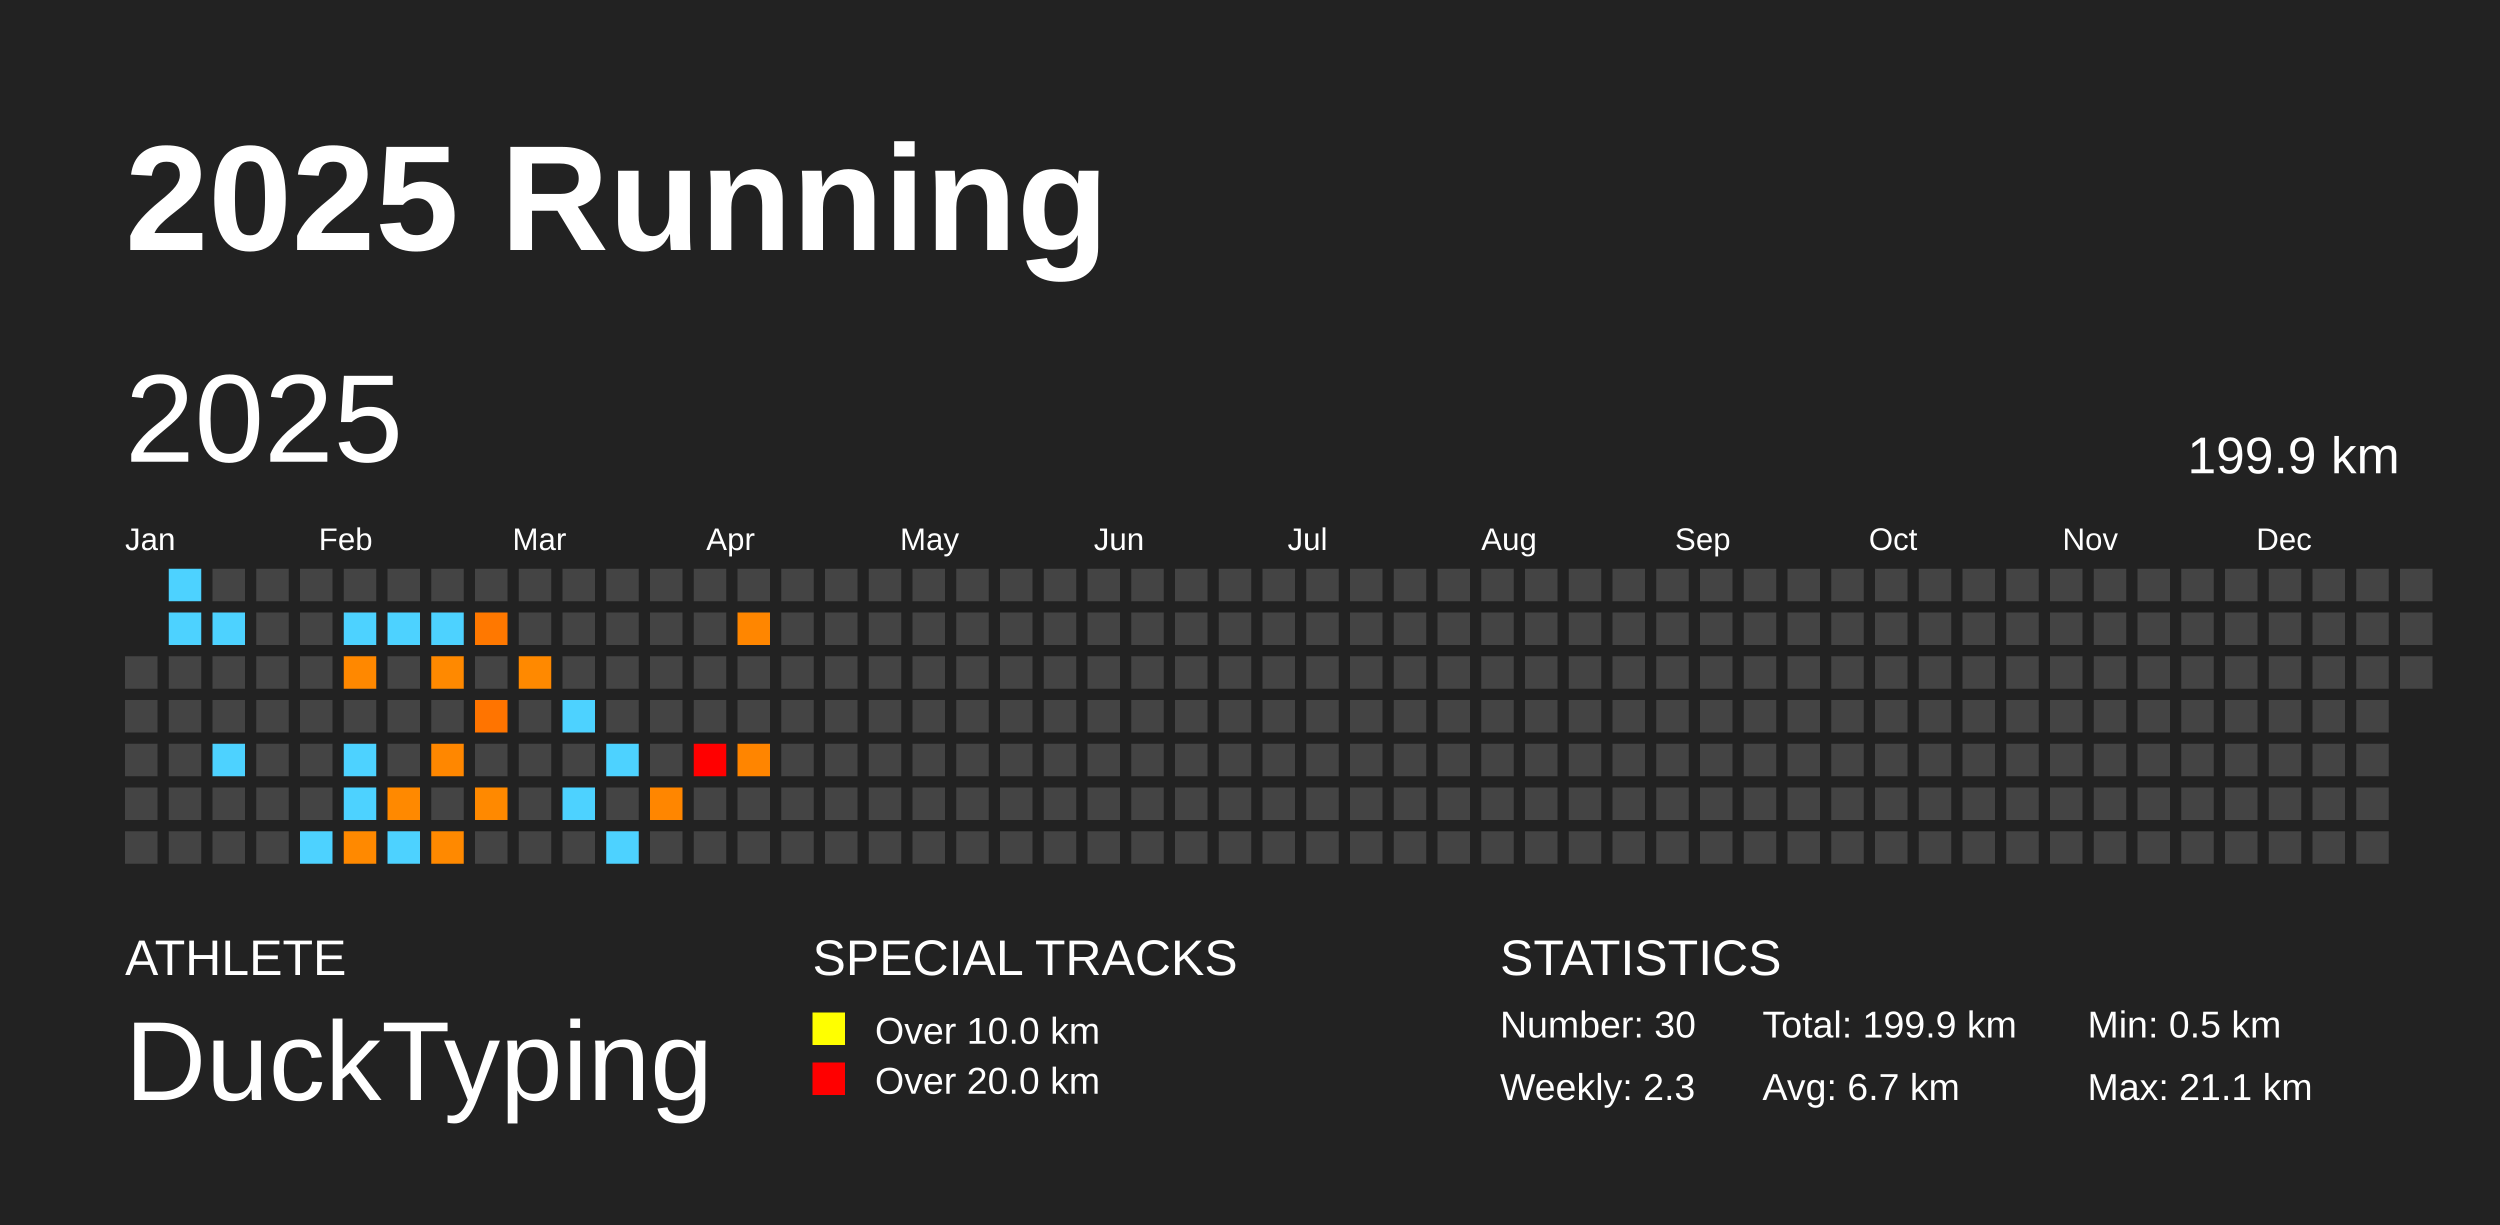
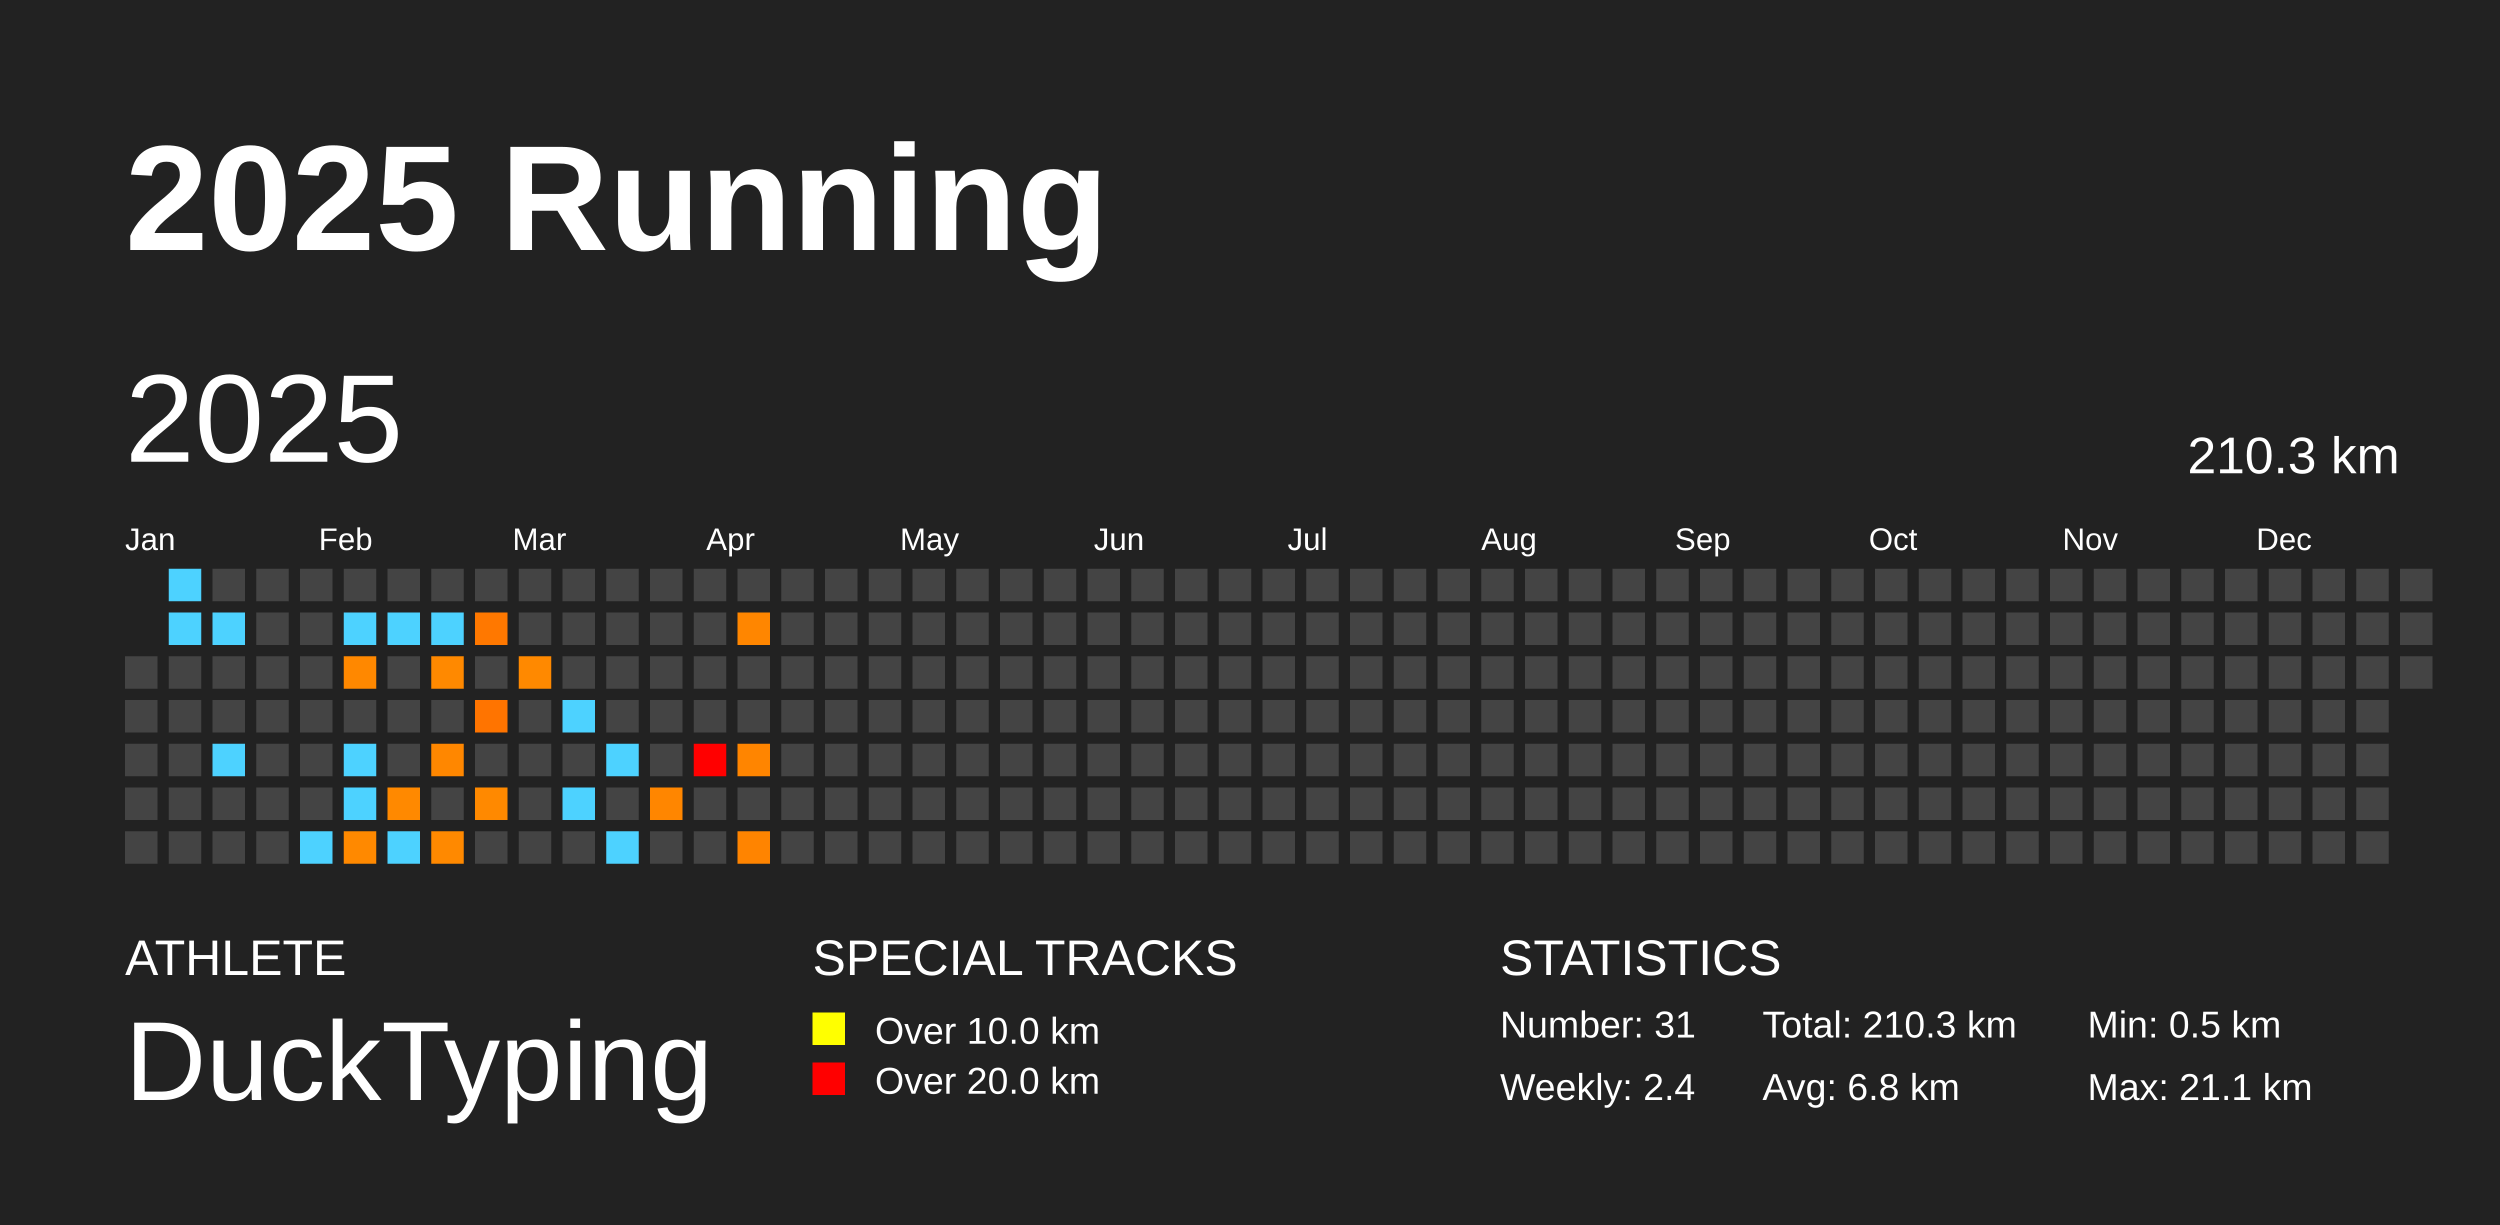
<svg xmlns="http://www.w3.org/2000/svg" baseProfile="full" height="98mm" version="1.1" viewBox="0,0,200,98" width="200mm">
  <defs />
  <rect fill="#222222" height="98" width="200" x="0" y="0" />
  <text fill="#FFFFFF" style="font-size:12px; font-family:Arial; font-weight:bold;" x="10" y="20">2025 Running</text>
  <text fill="#FFFFFF" style="font-size:4px; font-family:Arial" x="10" y="78">ATHLETE</text>
  <text fill="#FFFFFF" style="font-size:9px; font-family:Arial" x="10" y="88">DuckTyping</text>
  <text fill="#FFFFFF" style="font-size:4px; font-family:Arial" x="65" y="78">SPECIAL TRACKS</text>
  <rect fill="yellow" height="2.6" width="2.6" x="65" y="81" />
  <text fill="#FFFFFF" style="font-size:3px; font-family:Arial" x="70" y="83.5">Over 10.0 km</text>
  <rect fill="red" height="2.6" width="2.6" x="65" y="85" />
  <text fill="#FFFFFF" style="font-size:3px; font-family:Arial" x="70" y="87.5">Over 20.0 km</text>
  <text fill="#FFFFFF" style="font-size:4px; font-family:Arial" x="120" y="78">STATISTICS</text>
-   <text fill="#FFFFFF" style="font-size:3px; font-family:Arial" x="120" y="83">Number: 30</text>
-   <text fill="#FFFFFF" style="font-size:3px; font-family:Arial" x="120" y="88">Weekly: 2.3</text>
-   <text fill="#FFFFFF" style="font-size:3px; font-family:Arial" x="141" y="83">Total: 199.9 km</text>
-   <text fill="#FFFFFF" style="font-size:3px; font-family:Arial" x="141" y="88">Avg: 6.7 km</text>
+   <text fill="#FFFFFF" style="font-size:3px; font-family:Arial" x="120" y="83">Number: 31</text>
+   <text fill="#FFFFFF" style="font-size:3px; font-family:Arial" x="120" y="88">Weekly: 2.4</text>
+   <text fill="#FFFFFF" style="font-size:3px; font-family:Arial" x="141" y="83">Total: 210.3 km</text>
+   <text fill="#FFFFFF" style="font-size:3px; font-family:Arial" x="141" y="88">Avg: 6.8 km</text>
  <text fill="#FFFFFF" style="font-size:3px; font-family:Arial" x="167" y="83">Min: 0.5 km</text>
  <text fill="#FFFFFF" style="font-size:3px; font-family:Arial" x="167" y="88">Max: 21.1 km</text>
  <text dominant-baseline="hanging" fill="#FFFFFF" style="font-size:10.0px; font-family:Arial;" x="10" y="30">2025</text>
-   <text dominant-baseline="hanging" fill="#FFFFFF" style="font-size:4.125px; font-family:Arial;" x="175" y="35">199.9 km</text>
+   <text dominant-baseline="hanging" fill="#FFFFFF" style="font-size:4.125px; font-family:Arial;" x="175" y="35">210.3 km</text>
  <text fill="#FFFFFF" style="font-size:2.5px; font-family:Arial" x="10.0" y="44">Jan</text>
  <text fill="#FFFFFF" style="font-size:2.5px; font-family:Arial" x="25.5" y="44">Feb</text>
  <text fill="#FFFFFF" style="font-size:2.5px; font-family:Arial" x="41.0" y="44">Mar</text>
  <text fill="#FFFFFF" style="font-size:2.5px; font-family:Arial" x="56.5" y="44">Apr</text>
  <text fill="#FFFFFF" style="font-size:2.5px; font-family:Arial" x="72.0" y="44">May</text>
  <text fill="#FFFFFF" style="font-size:2.5px; font-family:Arial" x="87.5" y="44">Jun</text>
  <text fill="#FFFFFF" style="font-size:2.5px; font-family:Arial" x="103.0" y="44">Jul</text>
  <text fill="#FFFFFF" style="font-size:2.5px; font-family:Arial" x="118.5" y="44">Aug</text>
  <text fill="#FFFFFF" style="font-size:2.5px; font-family:Arial" x="134.0" y="44">Sep</text>
  <text fill="#FFFFFF" style="font-size:2.5px; font-family:Arial" x="149.5" y="44">Oct</text>
  <text fill="#FFFFFF" style="font-size:2.5px; font-family:Arial" x="165.0" y="44">Nov</text>
  <text fill="#FFFFFF" style="font-size:2.5px; font-family:Arial" x="180.5" y="44">Dec</text>
  <rect fill="#444444" height="2.6" width="2.6" x="10.0" y="52.5" />
  <rect fill="#444444" height="2.6" width="2.6" x="10.0" y="56.0" />
  <rect fill="#444444" height="2.6" width="2.6" x="10.0" y="59.5" />
  <rect fill="#444444" height="2.6" width="2.6" x="10.0" y="63.0" />
  <rect fill="#444444" height="2.6" width="2.6" x="10.0" y="66.5" />
  <rect fill="#4dd2ff" height="2.6" width="2.6" x="13.5" y="45.5" />
  <rect fill="#4dd2ff" height="2.6" width="2.6" x="13.5" y="49.0" />
  <rect fill="#444444" height="2.6" width="2.6" x="13.5" y="52.5" />
  <rect fill="#444444" height="2.6" width="2.6" x="13.5" y="56.0" />
  <rect fill="#444444" height="2.6" width="2.6" x="13.5" y="59.5" />
  <rect fill="#444444" height="2.6" width="2.6" x="13.5" y="63.0" />
  <rect fill="#444444" height="2.6" width="2.6" x="13.5" y="66.5" />
  <rect fill="#444444" height="2.6" width="2.6" x="17.0" y="45.5" />
  <rect fill="#4dd2ff" height="2.6" width="2.6" x="17.0" y="49.0" />
  <rect fill="#444444" height="2.6" width="2.6" x="17.0" y="52.5" />
  <rect fill="#444444" height="2.6" width="2.6" x="17.0" y="56.0" />
  <rect fill="#4dd2ff" height="2.6" width="2.6" x="17.0" y="59.5" />
  <rect fill="#444444" height="2.6" width="2.6" x="17.0" y="63.0" />
  <rect fill="#444444" height="2.6" width="2.6" x="17.0" y="66.5" />
  <rect fill="#444444" height="2.6" width="2.6" x="20.5" y="45.5" />
  <rect fill="#444444" height="2.6" width="2.6" x="20.5" y="49.0" />
  <rect fill="#444444" height="2.6" width="2.6" x="20.5" y="52.5" />
  <rect fill="#444444" height="2.6" width="2.6" x="20.5" y="56.0" />
  <rect fill="#444444" height="2.6" width="2.6" x="20.5" y="59.5" />
  <rect fill="#444444" height="2.6" width="2.6" x="20.5" y="63.0" />
  <rect fill="#444444" height="2.6" width="2.6" x="20.5" y="66.5" />
  <rect fill="#444444" height="2.6" width="2.6" x="24.0" y="45.5" />
  <rect fill="#444444" height="2.6" width="2.6" x="24.0" y="49.0" />
  <rect fill="#444444" height="2.6" width="2.6" x="24.0" y="52.5" />
  <rect fill="#444444" height="2.6" width="2.6" x="24.0" y="56.0" />
  <rect fill="#444444" height="2.6" width="2.6" x="24.0" y="59.5" />
  <rect fill="#444444" height="2.6" width="2.6" x="24.0" y="63.0" />
  <rect fill="#4dd2ff" height="2.6" width="2.6" x="24.0" y="66.5" />
  <rect fill="#444444" height="2.6" width="2.6" x="27.5" y="45.5" />
  <rect fill="#4dd2ff" height="2.6" width="2.6" x="27.5" y="49.0" />
  <rect fill="#ff8800" height="2.6" width="2.6" x="27.5" y="52.5" />
  <rect fill="#444444" height="2.6" width="2.6" x="27.5" y="56.0" />
  <rect fill="#4dd2ff" height="2.6" width="2.6" x="27.5" y="59.5" />
  <rect fill="#4dd2ff" height="2.6" width="2.6" x="27.5" y="63.0" />
  <rect fill="#ff8900" height="2.6" width="2.6" x="27.5" y="66.5" />
  <rect fill="#444444" height="2.6" width="2.6" x="31.0" y="45.5" />
  <rect fill="#4dd2ff" height="2.6" width="2.6" x="31.0" y="49.0" />
  <rect fill="#444444" height="2.6" width="2.6" x="31.0" y="52.5" />
  <rect fill="#444444" height="2.6" width="2.6" x="31.0" y="56.0" />
  <rect fill="#444444" height="2.6" width="2.6" x="31.0" y="59.5" />
  <rect fill="#ff8900" height="2.6" width="2.6" x="31.0" y="63.0" />
  <rect fill="#4dd2ff" height="2.6" width="2.6" x="31.0" y="66.5" />
  <rect fill="#444444" height="2.6" width="2.6" x="34.5" y="45.5" />
  <rect fill="#4dd2ff" height="2.6" width="2.6" x="34.5" y="49.0" />
  <rect fill="#ff8900" height="2.6" width="2.6" x="34.5" y="52.5" />
  <rect fill="#444444" height="2.6" width="2.6" x="34.5" y="56.0" />
  <rect fill="#ff8700" height="2.6" width="2.6" x="34.5" y="59.5" />
  <rect fill="#444444" height="2.6" width="2.6" x="34.5" y="63.0" />
  <rect fill="#ff8900" height="2.6" width="2.6" x="34.5" y="66.5" />
  <rect fill="#444444" height="2.6" width="2.6" x="38.0" y="45.5" />
  <rect fill="#ff7800" height="2.6" width="2.6" x="38.0" y="49.0" />
  <rect fill="#444444" height="2.6" width="2.6" x="38.0" y="52.5" />
  <rect fill="#ff7400" height="2.6" width="2.6" x="38.0" y="56.0" />
  <rect fill="#444444" height="2.6" width="2.6" x="38.0" y="59.5" />
  <rect fill="#ff8900" height="2.6" width="2.6" x="38.0" y="63.0" />
  <rect fill="#444444" height="2.6" width="2.6" x="38.0" y="66.5" />
  <rect fill="#444444" height="2.6" width="2.6" x="41.5" y="45.5" />
  <rect fill="#444444" height="2.6" width="2.6" x="41.5" y="49.0" />
  <rect fill="#ff8900" height="2.6" width="2.6" x="41.5" y="52.5" />
  <rect fill="#444444" height="2.6" width="2.6" x="41.5" y="56.0" />
  <rect fill="#444444" height="2.6" width="2.6" x="41.5" y="59.5" />
  <rect fill="#444444" height="2.6" width="2.6" x="41.5" y="63.0" />
  <rect fill="#444444" height="2.6" width="2.6" x="41.5" y="66.5" />
  <rect fill="#444444" height="2.6" width="2.6" x="45.0" y="45.5" />
  <rect fill="#444444" height="2.6" width="2.6" x="45.0" y="49.0" />
  <rect fill="#444444" height="2.6" width="2.6" x="45.0" y="52.5" />
  <rect fill="#4dd2ff" height="2.6" width="2.6" x="45.0" y="56.0" />
  <rect fill="#444444" height="2.6" width="2.6" x="45.0" y="59.5" />
  <rect fill="#4dd2ff" height="2.6" width="2.6" x="45.0" y="63.0" />
  <rect fill="#444444" height="2.6" width="2.6" x="45.0" y="66.5" />
  <rect fill="#444444" height="2.6" width="2.6" x="48.5" y="45.5" />
  <rect fill="#444444" height="2.6" width="2.6" x="48.5" y="49.0" />
  <rect fill="#444444" height="2.6" width="2.6" x="48.5" y="52.5" />
  <rect fill="#444444" height="2.6" width="2.6" x="48.5" y="56.0" />
  <rect fill="#4dd2ff" height="2.6" width="2.6" x="48.5" y="59.5" />
  <rect fill="#444444" height="2.6" width="2.6" x="48.5" y="63.0" />
  <rect fill="#4dd2ff" height="2.6" width="2.6" x="48.5" y="66.5" />
  <rect fill="#444444" height="2.6" width="2.6" x="52.0" y="45.5" />
  <rect fill="#444444" height="2.6" width="2.6" x="52.0" y="49.0" />
  <rect fill="#444444" height="2.6" width="2.6" x="52.0" y="52.5" />
  <rect fill="#444444" height="2.6" width="2.6" x="52.0" y="56.0" />
  <rect fill="#444444" height="2.6" width="2.6" x="52.0" y="59.5" />
  <rect fill="#ff8600" height="2.6" width="2.6" x="52.0" y="63.0" />
  <rect fill="#444444" height="2.6" width="2.6" x="52.0" y="66.5" />
  <rect fill="#444444" height="2.6" width="2.6" x="55.5" y="45.5" />
  <rect fill="#444444" height="2.6" width="2.6" x="55.5" y="49.0" />
  <rect fill="#444444" height="2.6" width="2.6" x="55.5" y="52.5" />
  <rect fill="#444444" height="2.6" width="2.6" x="55.5" y="56.0" />
  <rect fill="red" height="2.6" width="2.6" x="55.5" y="59.5" />
  <rect fill="#444444" height="2.6" width="2.6" x="55.5" y="63.0" />
  <rect fill="#444444" height="2.6" width="2.6" x="55.5" y="66.5" />
  <rect fill="#444444" height="2.6" width="2.6" x="59.0" y="45.5" />
  <rect fill="#ff8600" height="2.6" width="2.6" x="59.0" y="49.0" />
  <rect fill="#444444" height="2.6" width="2.6" x="59.0" y="52.5" />
  <rect fill="#444444" height="2.6" width="2.6" x="59.0" y="56.0" />
  <rect fill="#ff8500" height="2.6" width="2.6" x="59.0" y="59.5" />
  <rect fill="#444444" height="2.6" width="2.6" x="59.0" y="63.0" />
-   <rect fill="#444444" height="2.6" width="2.6" x="59.0" y="66.5" />
+   <rect fill="#ff8400" height="2.6" width="2.6" x="59.0" y="66.5" />
  <rect fill="#444444" height="2.6" width="2.6" x="62.5" y="45.5" />
  <rect fill="#444444" height="2.6" width="2.6" x="62.5" y="49.0" />
  <rect fill="#444444" height="2.6" width="2.6" x="62.5" y="52.5" />
  <rect fill="#444444" height="2.6" width="2.6" x="62.5" y="56.0" />
  <rect fill="#444444" height="2.6" width="2.6" x="62.5" y="59.5" />
  <rect fill="#444444" height="2.6" width="2.6" x="62.5" y="63.0" />
  <rect fill="#444444" height="2.6" width="2.6" x="62.5" y="66.5" />
  <rect fill="#444444" height="2.6" width="2.6" x="66.0" y="45.5" />
  <rect fill="#444444" height="2.6" width="2.6" x="66.0" y="49.0" />
  <rect fill="#444444" height="2.6" width="2.6" x="66.0" y="52.5" />
  <rect fill="#444444" height="2.6" width="2.6" x="66.0" y="56.0" />
  <rect fill="#444444" height="2.6" width="2.6" x="66.0" y="59.5" />
  <rect fill="#444444" height="2.6" width="2.6" x="66.0" y="63.0" />
  <rect fill="#444444" height="2.6" width="2.6" x="66.0" y="66.5" />
  <rect fill="#444444" height="2.6" width="2.6" x="69.5" y="45.5" />
  <rect fill="#444444" height="2.6" width="2.6" x="69.5" y="49.0" />
  <rect fill="#444444" height="2.6" width="2.6" x="69.5" y="52.5" />
  <rect fill="#444444" height="2.6" width="2.6" x="69.5" y="56.0" />
  <rect fill="#444444" height="2.6" width="2.6" x="69.5" y="59.5" />
  <rect fill="#444444" height="2.6" width="2.6" x="69.5" y="63.0" />
  <rect fill="#444444" height="2.6" width="2.6" x="69.5" y="66.5" />
  <rect fill="#444444" height="2.6" width="2.6" x="73.0" y="45.5" />
  <rect fill="#444444" height="2.6" width="2.6" x="73.0" y="49.0" />
  <rect fill="#444444" height="2.6" width="2.6" x="73.0" y="52.5" />
  <rect fill="#444444" height="2.6" width="2.6" x="73.0" y="56.0" />
  <rect fill="#444444" height="2.6" width="2.6" x="73.0" y="59.5" />
  <rect fill="#444444" height="2.6" width="2.6" x="73.0" y="63.0" />
  <rect fill="#444444" height="2.6" width="2.6" x="73.0" y="66.5" />
  <rect fill="#444444" height="2.6" width="2.6" x="76.5" y="45.5" />
  <rect fill="#444444" height="2.6" width="2.6" x="76.5" y="49.0" />
  <rect fill="#444444" height="2.6" width="2.6" x="76.5" y="52.5" />
  <rect fill="#444444" height="2.6" width="2.6" x="76.5" y="56.0" />
  <rect fill="#444444" height="2.6" width="2.6" x="76.5" y="59.5" />
  <rect fill="#444444" height="2.6" width="2.6" x="76.5" y="63.0" />
  <rect fill="#444444" height="2.6" width="2.6" x="76.5" y="66.5" />
  <rect fill="#444444" height="2.6" width="2.6" x="80.0" y="45.5" />
  <rect fill="#444444" height="2.6" width="2.6" x="80.0" y="49.0" />
  <rect fill="#444444" height="2.6" width="2.6" x="80.0" y="52.5" />
  <rect fill="#444444" height="2.6" width="2.6" x="80.0" y="56.0" />
  <rect fill="#444444" height="2.6" width="2.6" x="80.0" y="59.5" />
  <rect fill="#444444" height="2.6" width="2.6" x="80.0" y="63.0" />
  <rect fill="#444444" height="2.6" width="2.6" x="80.0" y="66.5" />
  <rect fill="#444444" height="2.6" width="2.6" x="83.5" y="45.5" />
  <rect fill="#444444" height="2.6" width="2.6" x="83.5" y="49.0" />
  <rect fill="#444444" height="2.6" width="2.6" x="83.5" y="52.5" />
  <rect fill="#444444" height="2.6" width="2.6" x="83.5" y="56.0" />
  <rect fill="#444444" height="2.6" width="2.6" x="83.5" y="59.5" />
  <rect fill="#444444" height="2.6" width="2.6" x="83.5" y="63.0" />
  <rect fill="#444444" height="2.6" width="2.6" x="83.5" y="66.5" />
  <rect fill="#444444" height="2.6" width="2.6" x="87.0" y="45.5" />
  <rect fill="#444444" height="2.6" width="2.6" x="87.0" y="49.0" />
  <rect fill="#444444" height="2.6" width="2.6" x="87.0" y="52.5" />
  <rect fill="#444444" height="2.6" width="2.6" x="87.0" y="56.0" />
  <rect fill="#444444" height="2.6" width="2.6" x="87.0" y="59.5" />
  <rect fill="#444444" height="2.6" width="2.6" x="87.0" y="63.0" />
  <rect fill="#444444" height="2.6" width="2.6" x="87.0" y="66.5" />
  <rect fill="#444444" height="2.6" width="2.6" x="90.5" y="45.5" />
  <rect fill="#444444" height="2.6" width="2.6" x="90.5" y="49.0" />
  <rect fill="#444444" height="2.6" width="2.6" x="90.5" y="52.5" />
  <rect fill="#444444" height="2.6" width="2.6" x="90.5" y="56.0" />
  <rect fill="#444444" height="2.6" width="2.6" x="90.5" y="59.5" />
  <rect fill="#444444" height="2.6" width="2.6" x="90.5" y="63.0" />
  <rect fill="#444444" height="2.6" width="2.6" x="90.5" y="66.5" />
  <rect fill="#444444" height="2.6" width="2.6" x="94.0" y="45.5" />
  <rect fill="#444444" height="2.6" width="2.6" x="94.0" y="49.0" />
  <rect fill="#444444" height="2.6" width="2.6" x="94.0" y="52.5" />
  <rect fill="#444444" height="2.6" width="2.6" x="94.0" y="56.0" />
  <rect fill="#444444" height="2.6" width="2.6" x="94.0" y="59.5" />
  <rect fill="#444444" height="2.6" width="2.6" x="94.0" y="63.0" />
  <rect fill="#444444" height="2.6" width="2.6" x="94.0" y="66.5" />
  <rect fill="#444444" height="2.6" width="2.6" x="97.5" y="45.5" />
  <rect fill="#444444" height="2.6" width="2.6" x="97.5" y="49.0" />
  <rect fill="#444444" height="2.6" width="2.6" x="97.5" y="52.5" />
  <rect fill="#444444" height="2.6" width="2.6" x="97.5" y="56.0" />
  <rect fill="#444444" height="2.6" width="2.6" x="97.5" y="59.5" />
  <rect fill="#444444" height="2.6" width="2.6" x="97.5" y="63.0" />
  <rect fill="#444444" height="2.6" width="2.6" x="97.5" y="66.5" />
  <rect fill="#444444" height="2.6" width="2.6" x="101.0" y="45.5" />
  <rect fill="#444444" height="2.6" width="2.6" x="101.0" y="49.0" />
  <rect fill="#444444" height="2.6" width="2.6" x="101.0" y="52.5" />
  <rect fill="#444444" height="2.6" width="2.6" x="101.0" y="56.0" />
  <rect fill="#444444" height="2.6" width="2.6" x="101.0" y="59.5" />
  <rect fill="#444444" height="2.6" width="2.6" x="101.0" y="63.0" />
  <rect fill="#444444" height="2.6" width="2.6" x="101.0" y="66.5" />
  <rect fill="#444444" height="2.6" width="2.6" x="104.5" y="45.5" />
  <rect fill="#444444" height="2.6" width="2.6" x="104.5" y="49.0" />
  <rect fill="#444444" height="2.6" width="2.6" x="104.5" y="52.5" />
  <rect fill="#444444" height="2.6" width="2.6" x="104.5" y="56.0" />
  <rect fill="#444444" height="2.6" width="2.6" x="104.5" y="59.5" />
  <rect fill="#444444" height="2.6" width="2.6" x="104.5" y="63.0" />
  <rect fill="#444444" height="2.6" width="2.6" x="104.5" y="66.5" />
  <rect fill="#444444" height="2.6" width="2.6" x="108.0" y="45.5" />
  <rect fill="#444444" height="2.6" width="2.6" x="108.0" y="49.0" />
  <rect fill="#444444" height="2.6" width="2.6" x="108.0" y="52.5" />
  <rect fill="#444444" height="2.6" width="2.6" x="108.0" y="56.0" />
  <rect fill="#444444" height="2.6" width="2.6" x="108.0" y="59.5" />
  <rect fill="#444444" height="2.6" width="2.6" x="108.0" y="63.0" />
  <rect fill="#444444" height="2.6" width="2.6" x="108.0" y="66.5" />
  <rect fill="#444444" height="2.6" width="2.6" x="111.5" y="45.5" />
  <rect fill="#444444" height="2.6" width="2.6" x="111.5" y="49.0" />
  <rect fill="#444444" height="2.6" width="2.6" x="111.5" y="52.5" />
  <rect fill="#444444" height="2.6" width="2.6" x="111.5" y="56.0" />
  <rect fill="#444444" height="2.6" width="2.6" x="111.5" y="59.5" />
  <rect fill="#444444" height="2.6" width="2.6" x="111.5" y="63.0" />
  <rect fill="#444444" height="2.6" width="2.6" x="111.5" y="66.5" />
  <rect fill="#444444" height="2.6" width="2.6" x="115.0" y="45.5" />
  <rect fill="#444444" height="2.6" width="2.6" x="115.0" y="49.0" />
  <rect fill="#444444" height="2.6" width="2.6" x="115.0" y="52.5" />
  <rect fill="#444444" height="2.6" width="2.6" x="115.0" y="56.0" />
  <rect fill="#444444" height="2.6" width="2.6" x="115.0" y="59.5" />
  <rect fill="#444444" height="2.6" width="2.6" x="115.0" y="63.0" />
  <rect fill="#444444" height="2.6" width="2.6" x="115.0" y="66.5" />
  <rect fill="#444444" height="2.6" width="2.6" x="118.5" y="45.5" />
  <rect fill="#444444" height="2.6" width="2.6" x="118.5" y="49.0" />
  <rect fill="#444444" height="2.6" width="2.6" x="118.5" y="52.5" />
  <rect fill="#444444" height="2.6" width="2.6" x="118.5" y="56.0" />
  <rect fill="#444444" height="2.6" width="2.6" x="118.5" y="59.5" />
  <rect fill="#444444" height="2.6" width="2.6" x="118.5" y="63.0" />
  <rect fill="#444444" height="2.6" width="2.6" x="118.5" y="66.5" />
  <rect fill="#444444" height="2.6" width="2.6" x="122.0" y="45.5" />
  <rect fill="#444444" height="2.6" width="2.6" x="122.0" y="49.0" />
  <rect fill="#444444" height="2.6" width="2.6" x="122.0" y="52.5" />
  <rect fill="#444444" height="2.6" width="2.6" x="122.0" y="56.0" />
  <rect fill="#444444" height="2.6" width="2.6" x="122.0" y="59.5" />
  <rect fill="#444444" height="2.6" width="2.6" x="122.0" y="63.0" />
  <rect fill="#444444" height="2.6" width="2.6" x="122.0" y="66.5" />
  <rect fill="#444444" height="2.6" width="2.6" x="125.5" y="45.5" />
  <rect fill="#444444" height="2.6" width="2.6" x="125.5" y="49.0" />
  <rect fill="#444444" height="2.6" width="2.6" x="125.5" y="52.5" />
  <rect fill="#444444" height="2.6" width="2.6" x="125.5" y="56.0" />
  <rect fill="#444444" height="2.6" width="2.6" x="125.5" y="59.5" />
  <rect fill="#444444" height="2.6" width="2.6" x="125.5" y="63.0" />
  <rect fill="#444444" height="2.6" width="2.6" x="125.5" y="66.5" />
  <rect fill="#444444" height="2.6" width="2.6" x="129.0" y="45.5" />
  <rect fill="#444444" height="2.6" width="2.6" x="129.0" y="49.0" />
  <rect fill="#444444" height="2.6" width="2.6" x="129.0" y="52.5" />
  <rect fill="#444444" height="2.6" width="2.6" x="129.0" y="56.0" />
  <rect fill="#444444" height="2.6" width="2.6" x="129.0" y="59.5" />
  <rect fill="#444444" height="2.6" width="2.6" x="129.0" y="63.0" />
  <rect fill="#444444" height="2.6" width="2.6" x="129.0" y="66.5" />
  <rect fill="#444444" height="2.6" width="2.6" x="132.5" y="45.5" />
  <rect fill="#444444" height="2.6" width="2.6" x="132.5" y="49.0" />
  <rect fill="#444444" height="2.6" width="2.6" x="132.5" y="52.5" />
  <rect fill="#444444" height="2.6" width="2.6" x="132.5" y="56.0" />
  <rect fill="#444444" height="2.6" width="2.6" x="132.5" y="59.5" />
  <rect fill="#444444" height="2.6" width="2.6" x="132.5" y="63.0" />
  <rect fill="#444444" height="2.6" width="2.6" x="132.5" y="66.5" />
  <rect fill="#444444" height="2.6" width="2.6" x="136.0" y="45.5" />
  <rect fill="#444444" height="2.6" width="2.6" x="136.0" y="49.0" />
  <rect fill="#444444" height="2.6" width="2.6" x="136.0" y="52.5" />
  <rect fill="#444444" height="2.6" width="2.6" x="136.0" y="56.0" />
  <rect fill="#444444" height="2.6" width="2.6" x="136.0" y="59.5" />
  <rect fill="#444444" height="2.6" width="2.6" x="136.0" y="63.0" />
  <rect fill="#444444" height="2.6" width="2.6" x="136.0" y="66.5" />
  <rect fill="#444444" height="2.6" width="2.6" x="139.5" y="45.5" />
  <rect fill="#444444" height="2.6" width="2.6" x="139.5" y="49.0" />
  <rect fill="#444444" height="2.6" width="2.6" x="139.5" y="52.5" />
  <rect fill="#444444" height="2.6" width="2.6" x="139.5" y="56.0" />
  <rect fill="#444444" height="2.6" width="2.6" x="139.5" y="59.5" />
  <rect fill="#444444" height="2.6" width="2.6" x="139.5" y="63.0" />
  <rect fill="#444444" height="2.6" width="2.6" x="139.5" y="66.5" />
  <rect fill="#444444" height="2.6" width="2.6" x="143.0" y="45.5" />
  <rect fill="#444444" height="2.6" width="2.6" x="143.0" y="49.0" />
  <rect fill="#444444" height="2.6" width="2.6" x="143.0" y="52.5" />
  <rect fill="#444444" height="2.6" width="2.6" x="143.0" y="56.0" />
  <rect fill="#444444" height="2.6" width="2.6" x="143.0" y="59.5" />
  <rect fill="#444444" height="2.6" width="2.6" x="143.0" y="63.0" />
  <rect fill="#444444" height="2.6" width="2.6" x="143.0" y="66.5" />
  <rect fill="#444444" height="2.6" width="2.6" x="146.5" y="45.5" />
  <rect fill="#444444" height="2.6" width="2.6" x="146.5" y="49.0" />
  <rect fill="#444444" height="2.6" width="2.6" x="146.5" y="52.5" />
  <rect fill="#444444" height="2.6" width="2.6" x="146.5" y="56.0" />
  <rect fill="#444444" height="2.6" width="2.6" x="146.5" y="59.5" />
  <rect fill="#444444" height="2.6" width="2.6" x="146.5" y="63.0" />
  <rect fill="#444444" height="2.6" width="2.6" x="146.5" y="66.5" />
  <rect fill="#444444" height="2.6" width="2.6" x="150.0" y="45.5" />
  <rect fill="#444444" height="2.6" width="2.6" x="150.0" y="49.0" />
  <rect fill="#444444" height="2.6" width="2.6" x="150.0" y="52.5" />
  <rect fill="#444444" height="2.6" width="2.6" x="150.0" y="56.0" />
  <rect fill="#444444" height="2.6" width="2.6" x="150.0" y="59.5" />
  <rect fill="#444444" height="2.6" width="2.6" x="150.0" y="63.0" />
  <rect fill="#444444" height="2.6" width="2.6" x="150.0" y="66.5" />
  <rect fill="#444444" height="2.6" width="2.6" x="153.5" y="45.5" />
  <rect fill="#444444" height="2.6" width="2.6" x="153.5" y="49.0" />
  <rect fill="#444444" height="2.6" width="2.6" x="153.5" y="52.5" />
  <rect fill="#444444" height="2.6" width="2.6" x="153.5" y="56.0" />
  <rect fill="#444444" height="2.6" width="2.6" x="153.5" y="59.5" />
  <rect fill="#444444" height="2.6" width="2.6" x="153.5" y="63.0" />
  <rect fill="#444444" height="2.6" width="2.6" x="153.5" y="66.5" />
  <rect fill="#444444" height="2.6" width="2.6" x="157.0" y="45.5" />
  <rect fill="#444444" height="2.6" width="2.6" x="157.0" y="49.0" />
  <rect fill="#444444" height="2.6" width="2.6" x="157.0" y="52.5" />
  <rect fill="#444444" height="2.6" width="2.6" x="157.0" y="56.0" />
  <rect fill="#444444" height="2.6" width="2.6" x="157.0" y="59.5" />
  <rect fill="#444444" height="2.6" width="2.6" x="157.0" y="63.0" />
  <rect fill="#444444" height="2.6" width="2.6" x="157.0" y="66.5" />
  <rect fill="#444444" height="2.6" width="2.6" x="160.5" y="45.5" />
  <rect fill="#444444" height="2.6" width="2.6" x="160.5" y="49.0" />
  <rect fill="#444444" height="2.6" width="2.6" x="160.5" y="52.5" />
  <rect fill="#444444" height="2.6" width="2.6" x="160.5" y="56.0" />
  <rect fill="#444444" height="2.6" width="2.6" x="160.5" y="59.5" />
  <rect fill="#444444" height="2.6" width="2.6" x="160.5" y="63.0" />
  <rect fill="#444444" height="2.6" width="2.6" x="160.5" y="66.5" />
  <rect fill="#444444" height="2.6" width="2.6" x="164.0" y="45.5" />
  <rect fill="#444444" height="2.6" width="2.6" x="164.0" y="49.0" />
  <rect fill="#444444" height="2.6" width="2.6" x="164.0" y="52.5" />
  <rect fill="#444444" height="2.6" width="2.6" x="164.0" y="56.0" />
  <rect fill="#444444" height="2.6" width="2.6" x="164.0" y="59.5" />
  <rect fill="#444444" height="2.6" width="2.6" x="164.0" y="63.0" />
  <rect fill="#444444" height="2.6" width="2.6" x="164.0" y="66.5" />
  <rect fill="#444444" height="2.6" width="2.6" x="167.5" y="45.5" />
  <rect fill="#444444" height="2.6" width="2.6" x="167.5" y="49.0" />
  <rect fill="#444444" height="2.6" width="2.6" x="167.5" y="52.5" />
  <rect fill="#444444" height="2.6" width="2.6" x="167.5" y="56.0" />
  <rect fill="#444444" height="2.6" width="2.6" x="167.5" y="59.5" />
  <rect fill="#444444" height="2.6" width="2.6" x="167.5" y="63.0" />
  <rect fill="#444444" height="2.6" width="2.6" x="167.5" y="66.5" />
  <rect fill="#444444" height="2.6" width="2.6" x="171.0" y="45.5" />
  <rect fill="#444444" height="2.6" width="2.6" x="171.0" y="49.0" />
  <rect fill="#444444" height="2.6" width="2.6" x="171.0" y="52.5" />
  <rect fill="#444444" height="2.6" width="2.6" x="171.0" y="56.0" />
  <rect fill="#444444" height="2.6" width="2.6" x="171.0" y="59.5" />
  <rect fill="#444444" height="2.6" width="2.6" x="171.0" y="63.0" />
  <rect fill="#444444" height="2.6" width="2.6" x="171.0" y="66.5" />
  <rect fill="#444444" height="2.6" width="2.6" x="174.5" y="45.5" />
  <rect fill="#444444" height="2.6" width="2.6" x="174.5" y="49.0" />
  <rect fill="#444444" height="2.6" width="2.6" x="174.5" y="52.5" />
  <rect fill="#444444" height="2.6" width="2.6" x="174.5" y="56.0" />
  <rect fill="#444444" height="2.6" width="2.6" x="174.5" y="59.5" />
  <rect fill="#444444" height="2.6" width="2.6" x="174.5" y="63.0" />
  <rect fill="#444444" height="2.6" width="2.6" x="174.5" y="66.5" />
  <rect fill="#444444" height="2.6" width="2.6" x="178.0" y="45.5" />
  <rect fill="#444444" height="2.6" width="2.6" x="178.0" y="49.0" />
  <rect fill="#444444" height="2.6" width="2.6" x="178.0" y="52.5" />
  <rect fill="#444444" height="2.6" width="2.6" x="178.0" y="56.0" />
  <rect fill="#444444" height="2.6" width="2.6" x="178.0" y="59.5" />
  <rect fill="#444444" height="2.6" width="2.6" x="178.0" y="63.0" />
  <rect fill="#444444" height="2.6" width="2.6" x="178.0" y="66.5" />
  <rect fill="#444444" height="2.6" width="2.6" x="181.5" y="45.5" />
  <rect fill="#444444" height="2.6" width="2.6" x="181.5" y="49.0" />
  <rect fill="#444444" height="2.6" width="2.6" x="181.5" y="52.5" />
  <rect fill="#444444" height="2.6" width="2.6" x="181.5" y="56.0" />
  <rect fill="#444444" height="2.6" width="2.6" x="181.5" y="59.5" />
  <rect fill="#444444" height="2.6" width="2.6" x="181.5" y="63.0" />
  <rect fill="#444444" height="2.6" width="2.6" x="181.5" y="66.5" />
  <rect fill="#444444" height="2.6" width="2.6" x="185.0" y="45.5" />
  <rect fill="#444444" height="2.6" width="2.6" x="185.0" y="49.0" />
  <rect fill="#444444" height="2.6" width="2.6" x="185.0" y="52.5" />
  <rect fill="#444444" height="2.6" width="2.6" x="185.0" y="56.0" />
  <rect fill="#444444" height="2.6" width="2.6" x="185.0" y="59.5" />
  <rect fill="#444444" height="2.6" width="2.6" x="185.0" y="63.0" />
  <rect fill="#444444" height="2.6" width="2.6" x="185.0" y="66.5" />
  <rect fill="#444444" height="2.6" width="2.6" x="188.5" y="45.5" />
  <rect fill="#444444" height="2.6" width="2.6" x="188.5" y="49.0" />
  <rect fill="#444444" height="2.6" width="2.6" x="188.5" y="52.5" />
  <rect fill="#444444" height="2.6" width="2.6" x="188.5" y="56.0" />
  <rect fill="#444444" height="2.6" width="2.6" x="188.5" y="59.5" />
  <rect fill="#444444" height="2.6" width="2.6" x="188.5" y="63.0" />
  <rect fill="#444444" height="2.6" width="2.6" x="188.5" y="66.5" />
  <rect fill="#444444" height="2.6" width="2.6" x="192.0" y="45.5" />
  <rect fill="#444444" height="2.6" width="2.6" x="192.0" y="49.0" />
  <rect fill="#444444" height="2.6" width="2.6" x="192.0" y="52.5" />
</svg>
